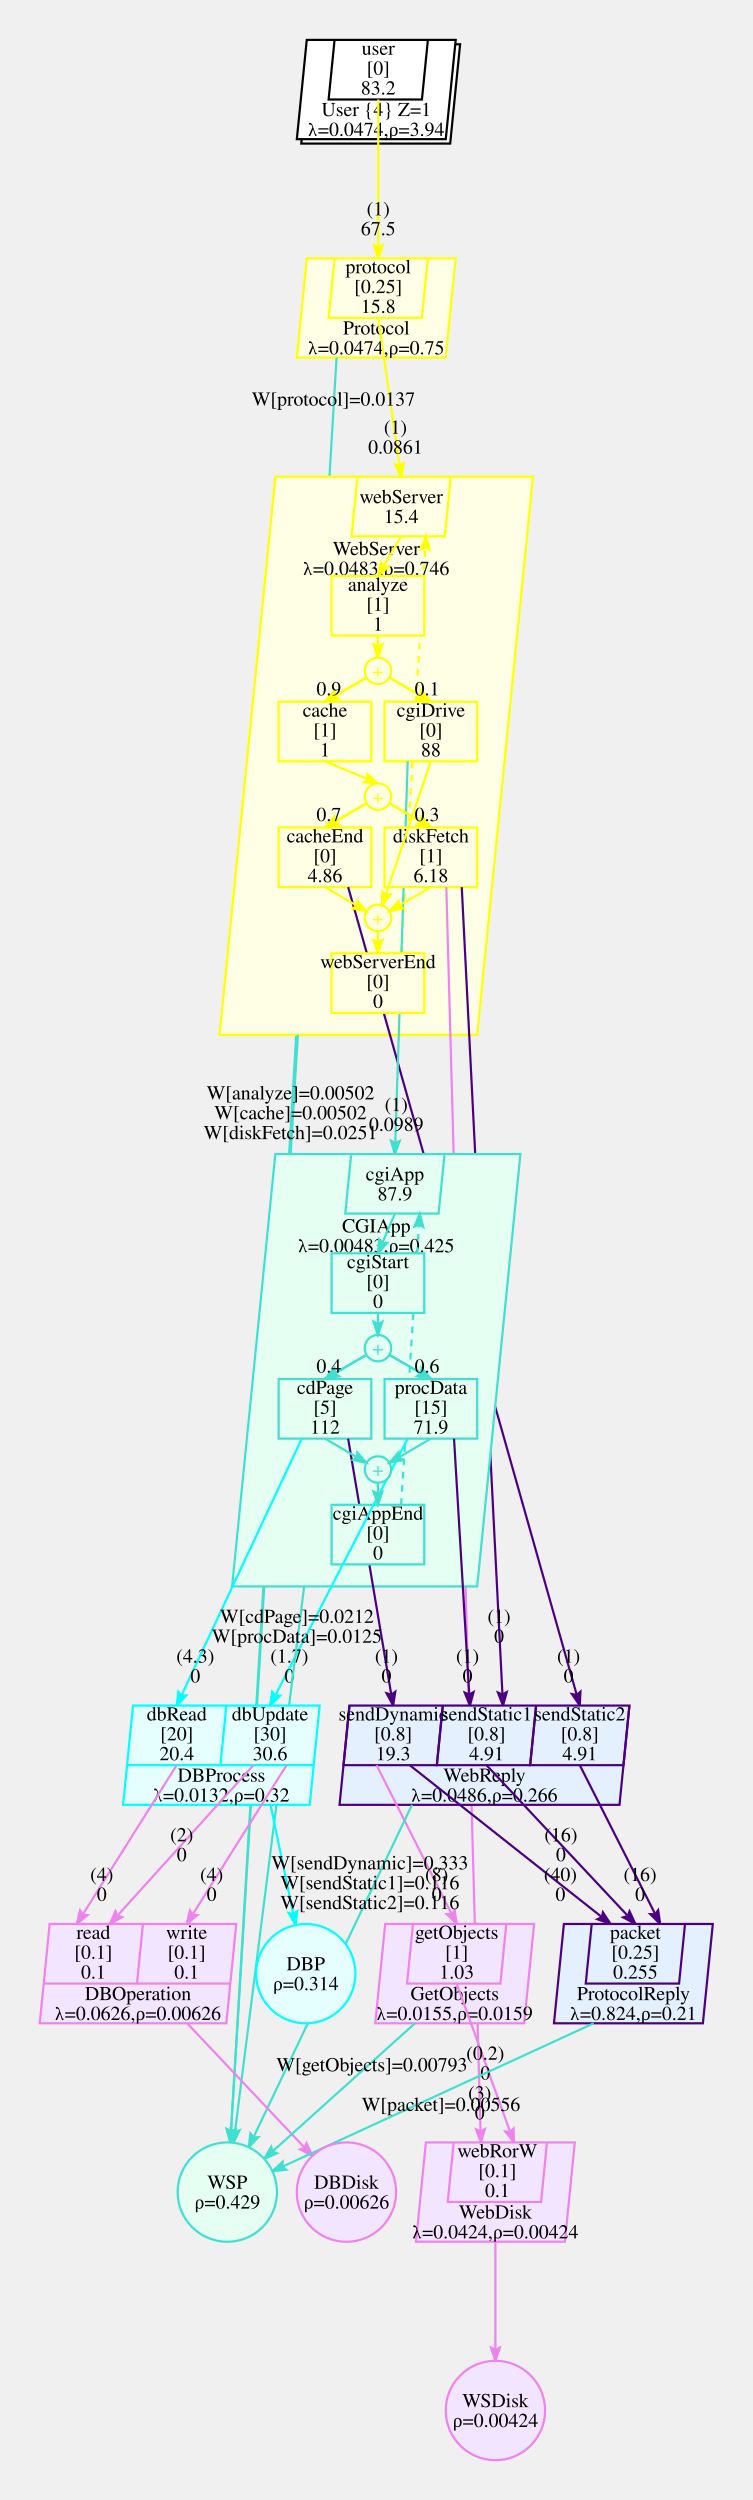
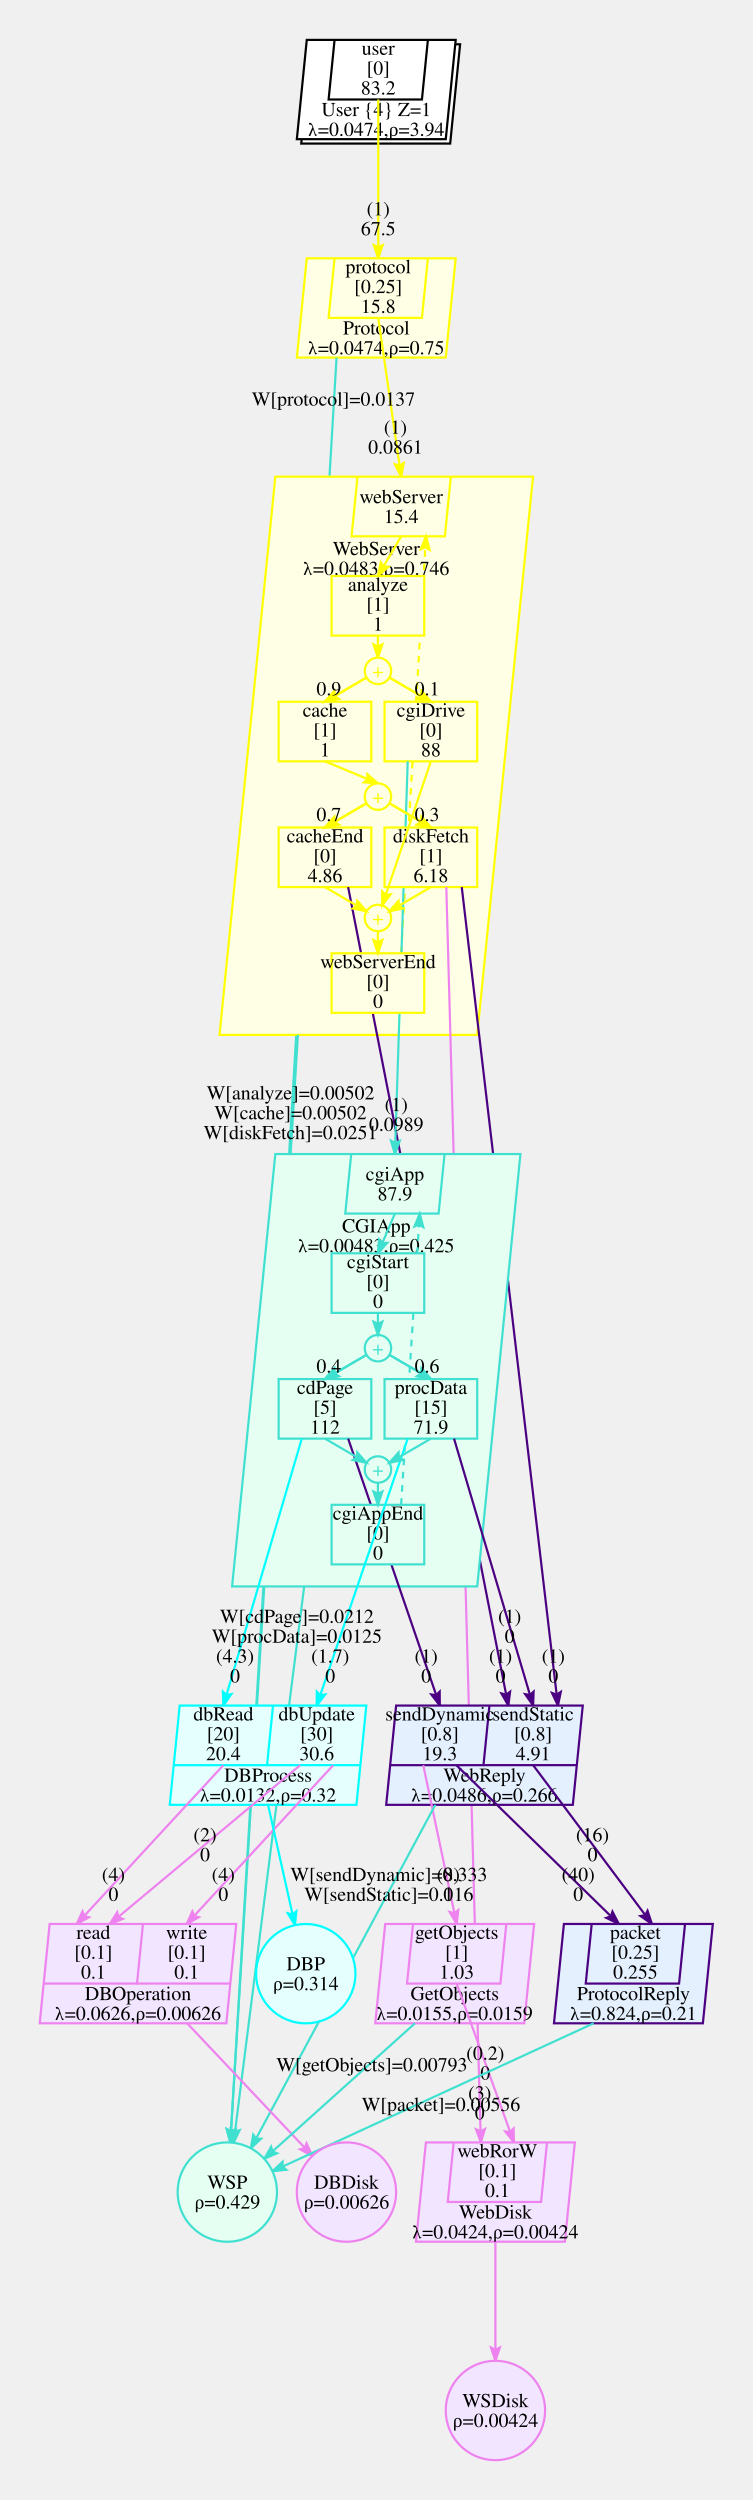
<svg xmlns="http://www.w3.org/2000/svg" width="4.737in" height="15.736in" viewBox="0 0 8528 28325">
  <polygon fill="#ffffff" stroke="black" stroke-width="25" points="3526.25,500 5213.75,500 5101.25,1625 3413.75,1625 " />
  <polygon fill="#ffffff" stroke="black" stroke-width="25" points="3476.25,450 5163.75,450 5051.25,1575 3363.75,1575 " />
  <text x="4264" y="1538" font-family="Times" font-style="Roman" font-size="225" fill="black" text-anchor="middle">λ=0.0474,ρ=3.94</text>
  <text x="4264" y="1313" font-family="Times" font-style="Roman" font-size="225" fill="black" text-anchor="middle">User {4} Z=1</text>
  <polyline stroke="black" stroke-width="25" fill="none" points="3791.25,450 3723.75,1125 4781.25,1125 4848.75,450 " />
  <text x="4286" y="1069" font-family="Times" font-style="Roman" font-size="225" fill="black" text-anchor="middle">83.2</text>
  <text x="4286" y="844" font-family="Times" font-style="Roman" font-size="225" fill="black" text-anchor="middle">[0]</text>
  <text x="4286" y="619" font-family="Times" font-style="Roman" font-size="225" fill="black" text-anchor="middle">user</text>
  <line x1="4286.25" y1="1125" x2="4286.25" y2="2925" stroke="Yellow" stroke-width="25" />
  <polygon fill="Yellow" stroke="Yellow" stroke-width="25" points="4286.25,2925 4336.25,2775 4286.25,2800 4236.25,2775 " />
  <text x="4286" y="2663" font-family="Times" font-style="Roman" font-size="225" fill="black" text-anchor="middle">67.5</text>
  <text x="4286" y="2438" font-family="Times" font-style="Roman" font-size="225" fill="black" text-anchor="middle">(1)</text>
  <polygon fill="#ffffe5" stroke="Yellow" stroke-width="25" points="3476.25,2925 5163.75,2925 5051.25,4050 3363.75,4050 " />
  <text x="4264" y="4013" font-family="Times" font-style="Roman" font-size="225" fill="black" text-anchor="middle">λ=0.0474,ρ=0.75</text>
  <text x="4264" y="3788" font-family="Times" font-style="Roman" font-size="225" fill="black" text-anchor="middle">Protocol</text>
  <polyline stroke="Yellow" stroke-width="25" fill="none" points="3791.25,2925 3723.75,3600 4781.25,3600 4848.75,2925 " />
  <text x="4286" y="3544" font-family="Times" font-style="Roman" font-size="225" fill="black" text-anchor="middle">15.8</text>
  <text x="4286" y="3319" font-family="Times" font-style="Roman" font-size="225" fill="black" text-anchor="middle">[0.25]</text>
  <text x="4286" y="3094" font-family="Times" font-style="Roman" font-size="225" fill="black" text-anchor="middle">protocol</text>
  <line x1="4286.25" y1="3600" x2="4546.25" y2="5400" stroke="Yellow" stroke-width="25" />
  <polygon fill="Yellow" stroke="Yellow" stroke-width="25" points="4546.25,5400 4574.29,5244.39 4528.38,5276.28 4475.32,5258.69 " />
  <text x="4481" y="5138" font-family="Times" font-style="Roman" font-size="225" fill="black" text-anchor="middle">0.0861</text>
  <text x="4481" y="4913" font-family="Times" font-style="Roman" font-size="225" fill="black" text-anchor="middle">(1)</text>
  <line x1="3813.75" y1="4050" x2="2609.68" y2="24276" stroke="Turquoise" stroke-width="25" />
  <polygon fill="Turquoise" stroke="Turquoise" stroke-width="25" points="2609.68,24276 2668.5,24129.2 2617.11,24151.2 2568.68,24123.3 " />
  <text x="3778" y="4594" font-family="Times" font-style="Roman" font-size="225" fill="black" text-anchor="middle">W[protocol]=0.0137</text>
  <polygon fill="#ffffe5" stroke="Yellow" stroke-width="25" points="3120,5400 6040,5400 5407.5,11725 2487.5,11725 " />
  <text x="4264" y="6513" font-family="Times" font-style="Roman" font-size="225" fill="black" text-anchor="middle">λ=0.0483,ρ=0.746</text>
  <text x="4264" y="6288" font-family="Times" font-style="Roman" font-size="225" fill="black" text-anchor="middle">WebServer</text>
  <polyline stroke="Yellow" stroke-width="25" fill="none" points="4051.25,5400 3983.75,6075 5041.25,6075 5108.75,5400 " />
  <text x="4546" y="5925" font-family="Times" font-style="Roman" font-size="225" fill="black" text-anchor="middle">15.4</text>
  <text x="4546" y="5700" font-family="Times" font-style="Roman" font-size="225" fill="black" text-anchor="middle">webServer</text>
  <line x1="4546.25" y1="6075" x2="4282.5" y2="6525" stroke="Yellow" stroke-width="25" />
  <polygon fill="Yellow" stroke="Yellow" stroke-width="25" points="4282.5,6525 4401.49,6420.87 4345.71,6417.16 4315.21,6370.31 " />
  <line x1="4545" y1="10800" x2="4827.5" y2="6075" stroke-dasharray="75" stroke="Yellow" stroke-width="25" />
  <polygon fill="Yellow" stroke="Yellow" stroke-width="25" points="4827.5,6075 4768.64,6221.75 4820.04,6199.78 4868.46,6227.72 " />
  <polygon fill="#ffffe5" stroke="Yellow" stroke-width="25" points="3757.5,7200 3757.5,6525 4807.5,6525 4807.5,7200 3757.5,7200 " />
  <text x="4283" y="7144" font-family="Times" font-style="Roman" font-size="225" fill="black" text-anchor="middle">1</text>
  <text x="4283" y="6919" font-family="Times" font-style="Roman" font-size="225" fill="black" text-anchor="middle">[1]</text>
  <text x="4283" y="6694" font-family="Times" font-style="Roman" font-size="225" fill="black" text-anchor="middle">analyze</text>
  <polygon fill="#ffffe5" stroke="Yellow" stroke-width="25" points="3157.5,8625 3157.5,7950 4207.5,7950 4207.5,8625 3157.5,8625 " />
  <text x="3683" y="8569" font-family="Times" font-style="Roman" font-size="225" fill="black" text-anchor="middle">1</text>
  <text x="3683" y="8344" font-family="Times" font-style="Roman" font-size="225" fill="black" text-anchor="middle">[1]</text>
  <text x="3683" y="8119" font-family="Times" font-style="Roman" font-size="225" fill="black" text-anchor="middle">cache</text>
  <polygon fill="#ffffe5" stroke="Yellow" stroke-width="25" points="3157.5,10050 3157.5,9375 4207.5,9375 4207.5,10050 3157.5,10050 " />
-   <line x1="3945" y1="10050" x2="6570" y2="19325" stroke="Indigo" stroke-width="25" />
-   <polygon fill="Indigo" stroke="Indigo" stroke-width="25" points="6570,19325 6577.26,19167.1 6535.96,19204.7 6481.04,19194.3 " />
-   <text x="6443" y="19063" font-family="Times" font-style="Roman" font-size="225" fill="black" text-anchor="middle">0</text>
-   <text x="6443" y="18838" font-family="Times" font-style="Roman" font-size="225" fill="black" text-anchor="middle">(1)</text>
+   <line x1="3945" y1="10050" x2="5760" y2="19325" stroke="Indigo" stroke-width="25" />
+   <polygon fill="Indigo" stroke="Indigo" stroke-width="25" points="5760,19325 5780.26,19168.2 5735.99,19202.3 5682.12,19187.4 " />
+   <text x="5672" y="19063" font-family="Times" font-style="Roman" font-size="225" fill="black" text-anchor="middle">0</text>
+   <text x="5672" y="18838" font-family="Times" font-style="Roman" font-size="225" fill="black" text-anchor="middle">(1)</text>
  <text x="3683" y="9994" font-family="Times" font-style="Roman" font-size="225" fill="black" text-anchor="middle">4.86</text>
  <text x="3683" y="9769" font-family="Times" font-style="Roman" font-size="225" fill="black" text-anchor="middle">[0]</text>
  <text x="3683" y="9544" font-family="Times" font-style="Roman" font-size="225" fill="black" text-anchor="middle">cacheEnd</text>
  <polygon fill="#ffffe5" stroke="Yellow" stroke-width="25" points="4357.5,8625 4357.5,7950 5407.5,7950 5407.5,8625 4357.5,8625 " />
  <line x1="4620" y1="8625" x2="4475" y2="13075" stroke="Turquoise" stroke-width="25" />
  <polygon fill="Turquoise" stroke="Turquoise" stroke-width="25" points="4475,13075 4529.86,12926.7 4479.07,12950.1 4429.91,12923.5 " />
  <text x="4490" y="12813" font-family="Times" font-style="Roman" font-size="225" fill="black" text-anchor="middle">0.0989</text>
  <text x="4490" y="12588" font-family="Times" font-style="Roman" font-size="225" fill="black" text-anchor="middle">(1)</text>
  <text x="4883" y="8569" font-family="Times" font-style="Roman" font-size="225" fill="black" text-anchor="middle">88</text>
  <text x="4883" y="8344" font-family="Times" font-style="Roman" font-size="225" fill="black" text-anchor="middle">[0]</text>
  <text x="4883" y="8119" font-family="Times" font-style="Roman" font-size="225" fill="black" text-anchor="middle">cgiDrive</text>
  <polygon fill="#ffffe5" stroke="Yellow" stroke-width="25" points="4357.5,10050 4357.5,9375 5407.5,9375 5407.5,10050 4357.5,10050 " />
  <line x1="5057.5" y1="10050" x2="5448.75" y2="24275" stroke="Violet" stroke-width="25" />
  <polygon fill="Violet" stroke="Violet" stroke-width="25" points="5448.75,24275 5494.61,24123.7 5445.31,24150 5394.64,24126.4 " />
  <text x="5436" y="24013" font-family="Times" font-style="Roman" font-size="225" fill="black" text-anchor="middle">0</text>
  <text x="5436" y="23788" font-family="Times" font-style="Roman" font-size="225" fill="black" text-anchor="middle">(3)</text>
-   <line x1="5232.5" y1="10050" x2="5700" y2="19325" stroke="Indigo" stroke-width="25" />
-   <polygon fill="Indigo" stroke="Indigo" stroke-width="25" points="5700,19325 5742.39,19172.7 5693.71,19200.2 5642.51,19177.7 " />
-   <text x="5655" y="18613" font-family="Times" font-style="Roman" font-size="225" fill="black" text-anchor="middle">0</text>
-   <text x="5655" y="18388" font-family="Times" font-style="Roman" font-size="225" fill="black" text-anchor="middle">(1)</text>
+   <line x1="5232.5" y1="10050" x2="6322.5" y2="19325" stroke="Indigo" stroke-width="25" />
+   <polygon fill="Indigo" stroke="Indigo" stroke-width="25" points="6322.5,19325 6354.65,19170.2 6307.91,19200.9 6255.33,19181.9 " />
+   <text x="6270" y="19063" font-family="Times" font-style="Roman" font-size="225" fill="black" text-anchor="middle">0</text>
+   <text x="6270" y="18838" font-family="Times" font-style="Roman" font-size="225" fill="black" text-anchor="middle">(1)</text>
  <text x="4883" y="9994" font-family="Times" font-style="Roman" font-size="225" fill="black" text-anchor="middle">6.18</text>
  <text x="4883" y="9769" font-family="Times" font-style="Roman" font-size="225" fill="black" text-anchor="middle">[1]</text>
  <text x="4883" y="9544" font-family="Times" font-style="Roman" font-size="225" fill="black" text-anchor="middle">diskFetch</text>
  <polygon fill="#ffffe5" stroke="Yellow" stroke-width="25" points="3757.5,11475 3757.5,10800 4807.5,10800 4807.5,11475 3757.5,11475 " />
  <text x="4283" y="11419" font-family="Times" font-style="Roman" font-size="225" fill="black" text-anchor="middle">0</text>
  <text x="4283" y="11194" font-family="Times" font-style="Roman" font-size="225" fill="black" text-anchor="middle">[0]</text>
  <text x="4283" y="10969" font-family="Times" font-style="Roman" font-size="225" fill="black" text-anchor="middle">webServerEnd</text>
  <line x1="4282.5" y1="7200" x2="4282.5" y2="7450" stroke="Yellow" stroke-width="25" />
  <polygon fill="Yellow" stroke="Yellow" stroke-width="25" points="4282.5,7450 4332.5,7300 4282.5,7325 4232.5,7300 " />
  <line x1="3682.5" y1="8625" x2="4282.5" y2="8875" stroke="Yellow" stroke-width="25" />
  <polygon fill="Yellow" stroke="Yellow" stroke-width="25" points="4282.5,8875 4163.27,8771.15 4167.12,8826.92 4124.81,8863.46 " />
  <circle cx="4283" cy="7600" r="150" fill="#ffffe5" stroke="Yellow" stroke-width="25" />
  <text x="4283" y="7675" font-family="Times" font-style="Roman" font-size="225" fill="Yellow" text-anchor="middle">+</text>
  <line x1="4152.93" y1="7675.58" x2="3682.5" y2="7950" stroke="Yellow" stroke-width="25" />
  <polygon fill="Yellow" stroke="Yellow" stroke-width="25" points="3682.5,7950 3837.26,7917.61 3790.47,7887.02 3786.87,7831.23 " />
  <line x1="4412.07" y1="7675.58" x2="4882.5" y2="7950" stroke="Yellow" stroke-width="25" />
  <polygon fill="Yellow" stroke="Yellow" stroke-width="25" points="4882.5,7950 4778.13,7831.23 4774.53,7887.02 4727.74,7917.61 " />
  <line x1="4152.93" y1="7675.58" x2="3682.5" y2="7950" stroke="Yellow" stroke-width="25" />
  <polygon fill="Yellow" stroke="Yellow" stroke-width="25" points="3682.5,7950 3837.26,7917.61 3790.47,7887.02 3786.87,7831.23 " />
  <line x1="4412.07" y1="7675.58" x2="4882.5" y2="7950" stroke="Yellow" stroke-width="25" />
  <polygon fill="Yellow" stroke="Yellow" stroke-width="25" points="4882.5,7950 4778.13,7831.23 4774.53,7887.02 4727.74,7917.61 " />
  <text x="3726" y="7877" font-family="Times" font-style="Roman" font-size="225" fill="black" text-anchor="middle">0.9</text>
  <text x="4839" y="7877" font-family="Times" font-style="Roman" font-size="225" fill="black" text-anchor="middle">0.1</text>
  <circle cx="4283" cy="10400" r="150" fill="#ffffe5" stroke="Yellow" stroke-width="25" />
  <text x="4283" y="10475" font-family="Times" font-style="Roman" font-size="225" fill="Yellow" text-anchor="middle">+</text>
  <line x1="3682.5" y1="10050" x2="4152.93" y2="10324.4" stroke="Yellow" stroke-width="25" />
  <polygon fill="Yellow" stroke="Yellow" stroke-width="25" points="4152.93,10324.4 4048.56,10205.6 4044.96,10261.4 3998.17,10292 " />
  <line x1="4882.5" y1="8625" x2="4330.53" y2="10257.9" stroke="Yellow" stroke-width="25" />
  <polygon fill="Yellow" stroke="Yellow" stroke-width="25" points="4330.53,10257.9 4425.94,10131.8 4370.56,10139.5 4331.2,10099.8 " />
  <line x1="4882.5" y1="10050" x2="4412.07" y2="10324.4" stroke="Yellow" stroke-width="25" />
  <polygon fill="Yellow" stroke="Yellow" stroke-width="25" points="4412.07,10324.4 4566.83,10292 4520.04,10261.4 4516.44,10205.6 " />
  <circle cx="4283" cy="9025" r="150" fill="#ffffe5" stroke="Yellow" stroke-width="25" />
  <text x="4283" y="9100" font-family="Times" font-style="Roman" font-size="225" fill="Yellow" text-anchor="middle">+</text>
  <line x1="4152.93" y1="9100.58" x2="3682.5" y2="9375" stroke="Yellow" stroke-width="25" />
  <polygon fill="Yellow" stroke="Yellow" stroke-width="25" points="3682.5,9375 3837.26,9342.61 3790.47,9312.02 3786.87,9256.23 " />
  <line x1="4412.07" y1="9100.58" x2="4882.5" y2="9375" stroke="Yellow" stroke-width="25" />
  <polygon fill="Yellow" stroke="Yellow" stroke-width="25" points="4882.5,9375 4778.13,9256.23 4774.53,9312.02 4727.74,9342.61 " />
  <line x1="4152.93" y1="9100.58" x2="3682.5" y2="9375" stroke="Yellow" stroke-width="25" />
  <polygon fill="Yellow" stroke="Yellow" stroke-width="25" points="3682.5,9375 3837.26,9342.61 3790.47,9312.02 3786.87,9256.23 " />
  <line x1="4412.07" y1="9100.58" x2="4882.5" y2="9375" stroke="Yellow" stroke-width="25" />
  <polygon fill="Yellow" stroke="Yellow" stroke-width="25" points="4882.5,9375 4778.13,9256.23 4774.53,9312.02 4727.74,9342.61 " />
  <text x="3726" y="9302" font-family="Times" font-style="Roman" font-size="225" fill="black" text-anchor="middle">0.7</text>
  <text x="4839" y="9302" font-family="Times" font-style="Roman" font-size="225" fill="black" text-anchor="middle">0.3</text>
  <line x1="4282.5" y1="10550" x2="4282.5" y2="10800" stroke="Yellow" stroke-width="25" />
  <polygon fill="Yellow" stroke="Yellow" stroke-width="25" points="4282.5,10800 4332.5,10650 4282.5,10675 4232.5,10650 " />
  <line x1="3375.62" y1="11725" x2="2610.48" y2="24276" stroke="Turquoise" stroke-width="25" />
  <polygon fill="Turquoise" stroke="Turquoise" stroke-width="25" points="2610.48,24276 2669.51,24129.4 2618.08,24151.3 2569.7,24123.3 " />
  <text x="3292" y="12906" font-family="Times" font-style="Roman" font-size="225" fill="black" text-anchor="middle">W[diskFetch]=0.0251</text>
  <text x="3292" y="12681" font-family="Times" font-style="Roman" font-size="225" fill="black" text-anchor="middle">W[cache]=0.00502</text>
  <text x="3292" y="12456" font-family="Times" font-style="Roman" font-size="225" fill="black" text-anchor="middle">W[analyze]=0.00502</text>
  <polygon fill="#e5fff2" stroke="Turquoise" stroke-width="25" points="3120,13075 5897.5,13075 5407.5,17975 2630,17975 " />
  <text x="4264" y="14188" font-family="Times" font-style="Roman" font-size="225" fill="black" text-anchor="middle">λ=0.00483,ρ=0.425</text>
  <text x="4264" y="13963" font-family="Times" font-style="Roman" font-size="225" fill="black" text-anchor="middle">CGIApp</text>
  <polyline stroke="Turquoise" stroke-width="25" fill="none" points="3980,13075 3912.5,13750 4970,13750 5037.5,13075 " />
  <text x="4475" y="13600" font-family="Times" font-style="Roman" font-size="225" fill="black" text-anchor="middle">87.9</text>
  <text x="4475" y="13375" font-family="Times" font-style="Roman" font-size="225" fill="black" text-anchor="middle">cgiApp</text>
  <line x1="4475" y1="13750" x2="4282.5" y2="14200" stroke="Turquoise" stroke-width="25" />
  <polygon fill="Turquoise" stroke="Turquoise" stroke-width="25" points="4282.5,14200 4387.47,14081.8 4331.66,14085.1 4295.52,14042.4 " />
  <line x1="4545" y1="17050" x2="4756.25" y2="13750" stroke-dasharray="75" stroke="Turquoise" stroke-width="25" />
  <polygon fill="Turquoise" stroke="Turquoise" stroke-width="25" points="4756.25,13750 4696.77,13896.5 4748.26,13874.7 4796.57,13902.9 " />
  <polygon fill="#e5fff2" stroke="Turquoise" stroke-width="25" points="3157.5,16300 3157.5,15625 4207.5,15625 4207.5,16300 3157.5,16300 " />
-   <line x1="3420" y1="16300" x2="2002.5" y2="19325" stroke="Cyan" stroke-width="25" />
-   <polygon fill="Cyan" stroke="Cyan" stroke-width="25" points="2002.5,19325 2111.42,19210.4 2055.54,19211.8 2020.87,19168 " />
-   <text x="2213" y="19063" font-family="Times" font-style="Roman" font-size="225" fill="black" text-anchor="middle">0</text>
-   <text x="2213" y="18838" font-family="Times" font-style="Roman" font-size="225" fill="black" text-anchor="middle">(4.3)</text>
-   <line x1="3945" y1="16300" x2="4455" y2="19325" stroke="Indigo" stroke-width="25" />
-   <polygon fill="Indigo" stroke="Indigo" stroke-width="25" points="4455,19325 4479.37,19168.8 4434.22,19201.7 4380.76,19185.4 " />
-   <text x="4379" y="19063" font-family="Times" font-style="Roman" font-size="225" fill="black" text-anchor="middle">0</text>
-   <text x="4379" y="18838" font-family="Times" font-style="Roman" font-size="225" fill="black" text-anchor="middle">(1)</text>
+   <line x1="3420" y1="16300" x2="2531.25" y2="19325" stroke="Cyan" stroke-width="25" />
+   <polygon fill="Cyan" stroke="Cyan" stroke-width="25" points="2531.25,19325 2621.51,19195.2 2566.49,19205.1 2525.56,19167 " />
+   <text x="2663" y="19063" font-family="Times" font-style="Roman" font-size="225" fill="black" text-anchor="middle">0</text>
+   <text x="2663" y="18838" font-family="Times" font-style="Roman" font-size="225" fill="black" text-anchor="middle">(4.3)</text>
+   <line x1="3945" y1="16300" x2="4983.75" y2="19325" stroke="Indigo" stroke-width="25" />
+   <polygon fill="Indigo" stroke="Indigo" stroke-width="25" points="4983.75,19325 4982.32,19166.9 4943.15,19206.8 4887.74,19199.4 " />
+   <text x="4829" y="19063" font-family="Times" font-style="Roman" font-size="225" fill="black" text-anchor="middle">0</text>
+   <text x="4829" y="18838" font-family="Times" font-style="Roman" font-size="225" fill="black" text-anchor="middle">(1)</text>
  <text x="3683" y="16244" font-family="Times" font-style="Roman" font-size="225" fill="black" text-anchor="middle">112</text>
  <text x="3683" y="16019" font-family="Times" font-style="Roman" font-size="225" fill="black" text-anchor="middle">[5]</text>
  <text x="3683" y="15794" font-family="Times" font-style="Roman" font-size="225" fill="black" text-anchor="middle">cdPage</text>
  <polygon fill="#e5fff2" stroke="Turquoise" stroke-width="25" points="3757.5,17725 3757.5,17050 4807.5,17050 4807.5,17725 3757.5,17725 " />
  <text x="4283" y="17669" font-family="Times" font-style="Roman" font-size="225" fill="black" text-anchor="middle">0</text>
  <text x="4283" y="17444" font-family="Times" font-style="Roman" font-size="225" fill="black" text-anchor="middle">[0]</text>
  <text x="4283" y="17219" font-family="Times" font-style="Roman" font-size="225" fill="black" text-anchor="middle">cgiAppEnd</text>
  <polygon fill="#e5fff2" stroke="Turquoise" stroke-width="25" points="3757.5,14875 3757.5,14200 4807.5,14200 4807.5,14875 3757.5,14875 " />
  <text x="4283" y="14819" font-family="Times" font-style="Roman" font-size="225" fill="black" text-anchor="middle">0</text>
  <text x="4283" y="14594" font-family="Times" font-style="Roman" font-size="225" fill="black" text-anchor="middle">[0]</text>
  <text x="4283" y="14369" font-family="Times" font-style="Roman" font-size="225" fill="black" text-anchor="middle">cgiStart</text>
  <polygon fill="#e5fff2" stroke="Turquoise" stroke-width="25" points="4357.5,16300 4357.5,15625 5407.5,15625 5407.5,16300 4357.5,16300 " />
-   <line x1="4620" y1="16300" x2="3060" y2="19325" stroke="Cyan" stroke-width="25" />
-   <polygon fill="Cyan" stroke="Cyan" stroke-width="25" points="3060,19325 3173.19,19214.6 3117.29,19213.9 3084.31,19168.8 " />
-   <text x="3279" y="19063" font-family="Times" font-style="Roman" font-size="225" fill="black" text-anchor="middle">0</text>
-   <text x="3279" y="18838" font-family="Times" font-style="Roman" font-size="225" fill="black" text-anchor="middle">(1.7)</text>
-   <line x1="5145" y1="16300" x2="5325" y2="19325" stroke="Indigo" stroke-width="25" />
-   <polygon fill="Indigo" stroke="Indigo" stroke-width="25" points="5325,19325 5366,19172.3 5317.58,19200.2 5266.18,19178.2 " />
-   <text x="5298" y="19063" font-family="Times" font-style="Roman" font-size="225" fill="black" text-anchor="middle">0</text>
-   <text x="5298" y="18838" font-family="Times" font-style="Roman" font-size="225" fill="black" text-anchor="middle">(1)</text>
+   <line x1="4620" y1="16300" x2="3588.75" y2="19325" stroke="Cyan" stroke-width="25" />
+   <polygon fill="Cyan" stroke="Cyan" stroke-width="25" points="3588.75,19325 3684.48,19199.2 3629.08,19206.7 3589.83,19166.9 " />
+   <text x="3742" y="19063" font-family="Times" font-style="Roman" font-size="225" fill="black" text-anchor="middle">0</text>
+   <text x="3742" y="18838" font-family="Times" font-style="Roman" font-size="225" fill="black" text-anchor="middle">(1.7)</text>
+   <line x1="5145" y1="16300" x2="6041.25" y2="19325" stroke="Indigo" stroke-width="25" />
+   <polygon fill="Indigo" stroke="Indigo" stroke-width="25" points="6041.25,19325 6046.58,19167 6005.74,19205.1 5950.7,19195.4 " />
+   <text x="5775" y="18613" font-family="Times" font-style="Roman" font-size="225" fill="black" text-anchor="middle">0</text>
+   <text x="5775" y="18388" font-family="Times" font-style="Roman" font-size="225" fill="black" text-anchor="middle">(1)</text>
  <text x="4883" y="16244" font-family="Times" font-style="Roman" font-size="225" fill="black" text-anchor="middle">71.9</text>
  <text x="4883" y="16019" font-family="Times" font-style="Roman" font-size="225" fill="black" text-anchor="middle">[15]</text>
  <text x="4883" y="15794" font-family="Times" font-style="Roman" font-size="225" fill="black" text-anchor="middle">procData</text>
  <circle cx="4283" cy="16650" r="150" fill="#e5fff2" stroke="Turquoise" stroke-width="25" />
  <text x="4283" y="16725" font-family="Times" font-style="Roman" font-size="225" fill="Turquoise" text-anchor="middle">+</text>
  <line x1="3682.5" y1="16300" x2="4152.93" y2="16574.4" stroke="Turquoise" stroke-width="25" />
  <polygon fill="Turquoise" stroke="Turquoise" stroke-width="25" points="4152.93,16574.4 4048.56,16455.6 4044.96,16511.4 3998.17,16542 " />
  <line x1="4882.5" y1="16300" x2="4412.07" y2="16574.4" stroke="Turquoise" stroke-width="25" />
  <polygon fill="Turquoise" stroke="Turquoise" stroke-width="25" points="4412.07,16574.4 4566.83,16542 4520.04,16511.4 4516.44,16455.6 " />
  <circle cx="4283" cy="15275" r="150" fill="#e5fff2" stroke="Turquoise" stroke-width="25" />
  <text x="4283" y="15350" font-family="Times" font-style="Roman" font-size="225" fill="Turquoise" text-anchor="middle">+</text>
  <line x1="4152.93" y1="15350.6" x2="3682.5" y2="15625" stroke="Turquoise" stroke-width="25" />
  <polygon fill="Turquoise" stroke="Turquoise" stroke-width="25" points="3682.5,15625 3837.26,15592.6 3790.47,15562 3786.87,15506.2 " />
  <line x1="4412.07" y1="15350.6" x2="4882.5" y2="15625" stroke="Turquoise" stroke-width="25" />
  <polygon fill="Turquoise" stroke="Turquoise" stroke-width="25" points="4882.5,15625 4778.13,15506.2 4774.53,15562 4727.74,15592.6 " />
  <line x1="4152.93" y1="15350.6" x2="3682.5" y2="15625" stroke="Turquoise" stroke-width="25" />
  <polygon fill="Turquoise" stroke="Turquoise" stroke-width="25" points="3682.5,15625 3837.26,15592.6 3790.47,15562 3786.87,15506.2 " />
  <line x1="4412.07" y1="15350.6" x2="4882.5" y2="15625" stroke="Turquoise" stroke-width="25" />
  <polygon fill="Turquoise" stroke="Turquoise" stroke-width="25" points="4882.5,15625 4778.13,15506.2 4774.53,15562 4727.74,15592.6 " />
  <text x="3726" y="15552" font-family="Times" font-style="Roman" font-size="225" fill="black" text-anchor="middle">0.4</text>
  <text x="4839" y="15552" font-family="Times" font-style="Roman" font-size="225" fill="black" text-anchor="middle">0.6</text>
  <line x1="4282.5" y1="16800" x2="4282.5" y2="17050" stroke="Turquoise" stroke-width="25" />
  <polygon fill="Turquoise" stroke="Turquoise" stroke-width="25" points="4282.5,17050 4332.5,16900 4282.5,16925 4232.5,16900 " />
  <line x1="4282.5" y1="14875" x2="4282.5" y2="15125" stroke="Turquoise" stroke-width="25" />
  <polygon fill="Turquoise" stroke="Turquoise" stroke-width="25" points="4282.5,15125 4332.5,14975 4282.5,15000 4232.5,14975 " />
  <line x1="3446.88" y1="17975" x2="2647.05" y2="24279.5" stroke="Turquoise" stroke-width="25" />
  <polygon fill="Turquoise" stroke="Turquoise" stroke-width="25" points="2647.05,24279.5 2715.53,24137 2662.78,24155.5 2616.32,24124.4 " />
  <text x="3364" y="18613" font-family="Times" font-style="Roman" font-size="225" fill="black" text-anchor="middle">W[procData]=0.0125</text>
  <text x="3364" y="18388" font-family="Times" font-style="Roman" font-size="225" fill="black" text-anchor="middle">W[cdPage]=0.0212</text>
-   <polygon fill="#e5ffff" stroke="Cyan" stroke-width="25" points="1507.5,19325 3622.5,19325 3510,20450 1395,20450 " />
-   <text x="2509" y="20413" font-family="Times" font-style="Roman" font-size="225" fill="black" text-anchor="middle">λ=0.0132,ρ=0.32</text>
-   <text x="2509" y="20188" font-family="Times" font-style="Roman" font-size="225" fill="black" text-anchor="middle">DBProcess</text>
-   <polyline stroke="Cyan" stroke-width="25" fill="none" points="1440,20000 2497.5,20000 2565,19325 " />
-   <text x="2003" y="19944" font-family="Times" font-style="Roman" font-size="225" fill="black" text-anchor="middle">20.4</text>
-   <text x="2003" y="19719" font-family="Times" font-style="Roman" font-size="225" fill="black" text-anchor="middle">[20]</text>
-   <text x="2003" y="19494" font-family="Times" font-style="Roman" font-size="225" fill="black" text-anchor="middle">dbRead</text>
-   <line x1="2002.5" y1="20000" x2="870" y2="21800" stroke="Violet" stroke-width="25" />
-   <polygon fill="Violet" stroke="Violet" stroke-width="25" points="870,21800 992.2,21699.7 936.567,21694.2 907.559,21646.4 " />
-   <text x="1153" y="21538" font-family="Times" font-style="Roman" font-size="225" fill="black" text-anchor="middle">0</text>
-   <text x="1153" y="21313" font-family="Times" font-style="Roman" font-size="225" fill="black" text-anchor="middle">(4)</text>
-   <line x1="2497.5" y1="20000" x2="3555" y2="20000" stroke="Cyan" stroke-width="25" />
-   <text x="3060" y="19944" font-family="Times" font-style="Roman" font-size="225" fill="black" text-anchor="middle">30.6</text>
-   <text x="3060" y="19719" font-family="Times" font-style="Roman" font-size="225" fill="black" text-anchor="middle">[30]</text>
-   <text x="3060" y="19494" font-family="Times" font-style="Roman" font-size="225" fill="black" text-anchor="middle">dbUpdate</text>
-   <line x1="2872.5" y1="20000" x2="1245" y2="21800" stroke="Violet" stroke-width="25" />
-   <polygon fill="Violet" stroke="Violet" stroke-width="25" points="1245,21800 1382.69,21722.3 1328.83,21707.3 1308.51,21655.2 " />
-   <text x="2059" y="21088" font-family="Times" font-style="Roman" font-size="225" fill="black" text-anchor="middle">0</text>
-   <text x="2059" y="20863" font-family="Times" font-style="Roman" font-size="225" fill="black" text-anchor="middle">(2)</text>
-   <line x1="3247.5" y1="20000" x2="2115" y2="21800" stroke="Violet" stroke-width="25" />
-   <polygon fill="Violet" stroke="Violet" stroke-width="25" points="2115,21800 2237.2,21699.7 2181.57,21694.2 2152.56,21646.4 " />
-   <text x="2398" y="21538" font-family="Times" font-style="Roman" font-size="225" fill="black" text-anchor="middle">0</text>
-   <text x="2398" y="21313" font-family="Times" font-style="Roman" font-size="225" fill="black" text-anchor="middle">(4)</text>
-   <line x1="3065.62" y1="20450" x2="3350.02" y2="21811.9" stroke="Cyan" stroke-width="25" />
-   <polygon fill="Cyan" stroke="Cyan" stroke-width="25" points="3350.02,21811.9 3368.3,21654.8 3324.47,21689.5 3270.41,21675.3 " />
-   <polygon fill="#e5f0ff" stroke="Indigo" stroke-width="25" points="3960,19325 7132.5,19325 7020,20450 3847.5,20450 " />
+   <polygon fill="#e5ffff" stroke="Cyan" stroke-width="25" points="2036.25,19325 4151.25,19325 4038.75,20450 1923.75,20450 " />
+   <text x="3038" y="20413" font-family="Times" font-style="Roman" font-size="225" fill="black" text-anchor="middle">λ=0.0132,ρ=0.32</text>
+   <text x="3038" y="20188" font-family="Times" font-style="Roman" font-size="225" fill="black" text-anchor="middle">DBProcess</text>
+   <polyline stroke="Cyan" stroke-width="25" fill="none" points="1968.75,20000 3026.25,20000 3093.75,19325 " />
+   <text x="2531" y="19944" font-family="Times" font-style="Roman" font-size="225" fill="black" text-anchor="middle">20.4</text>
+   <text x="2531" y="19719" font-family="Times" font-style="Roman" font-size="225" fill="black" text-anchor="middle">[20]</text>
+   <text x="2531" y="19494" font-family="Times" font-style="Roman" font-size="225" fill="black" text-anchor="middle">dbRead</text>
+   <line x1="2531.25" y1="20000" x2="870" y2="21800" stroke="Violet" stroke-width="25" />
+   <polygon fill="Violet" stroke="Violet" stroke-width="25" points="870,21800 1008.48,21723.7 954.777,21708.1 934.989,21655.9 " />
+   <text x="1285" y="21538" font-family="Times" font-style="Roman" font-size="225" fill="black" text-anchor="middle">0</text>
+   <text x="1285" y="21313" font-family="Times" font-style="Roman" font-size="225" fill="black" text-anchor="middle">(4)</text>
+   <line x1="3026.25" y1="20000" x2="4083.75" y2="20000" stroke="Cyan" stroke-width="25" />
+   <text x="3589" y="19944" font-family="Times" font-style="Roman" font-size="225" fill="black" text-anchor="middle">30.6</text>
+   <text x="3589" y="19719" font-family="Times" font-style="Roman" font-size="225" fill="black" text-anchor="middle">[30]</text>
+   <text x="3589" y="19494" font-family="Times" font-style="Roman" font-size="225" fill="black" text-anchor="middle">dbUpdate</text>
+   <line x1="3401.25" y1="20000" x2="1245" y2="21800" stroke="Violet" stroke-width="25" />
+   <polygon fill="Violet" stroke="Violet" stroke-width="25" points="1245,21800 1392.19,21742.3 1340.96,21719.9 1328.11,21665.5 " />
+   <text x="2323" y="21088" font-family="Times" font-style="Roman" font-size="225" fill="black" text-anchor="middle">0</text>
+   <text x="2323" y="20863" font-family="Times" font-style="Roman" font-size="225" fill="black" text-anchor="middle">(2)</text>
+   <line x1="3776.25" y1="20000" x2="2115" y2="21800" stroke="Violet" stroke-width="25" />
+   <polygon fill="Violet" stroke="Violet" stroke-width="25" points="2115,21800 2253.48,21723.7 2199.78,21708.1 2179.99,21655.9 " />
+   <text x="2530" y="21538" font-family="Times" font-style="Roman" font-size="225" fill="black" text-anchor="middle">0</text>
+   <text x="2530" y="21313" font-family="Times" font-style="Roman" font-size="225" fill="black" text-anchor="middle">(4)</text>
+   <line x1="3037.5" y1="20450" x2="3342.29" y2="21813.5" stroke="Cyan" stroke-width="25" />
+   <polygon fill="Cyan" stroke="Cyan" stroke-width="25" points="3342.29,21813.5 3358.37,21656.3 3315.02,21691.6 3260.78,21678.1 " />
+   <polygon fill="#e5f0ff" stroke="Indigo" stroke-width="25" points="4488.75,19325 6603.75,19325 6491.25,20450 4376.25,20450 " />
  <text x="5490" y="20413" font-family="Times" font-style="Roman" font-size="225" fill="black" text-anchor="middle">λ=0.0486,ρ=0.266</text>
  <text x="5490" y="20188" font-family="Times" font-style="Roman" font-size="225" fill="black" text-anchor="middle">WebReply</text>
-   <polyline stroke="Indigo" stroke-width="25" fill="none" points="3960,19325 3892.5,20000 4950,20000 5017.5,19325 " />
-   <text x="4455" y="19944" font-family="Times" font-style="Roman" font-size="225" fill="black" text-anchor="middle">19.3</text>
-   <text x="4455" y="19719" font-family="Times" font-style="Roman" font-size="225" fill="black" text-anchor="middle">[0.8]</text>
-   <text x="4455" y="19494" font-family="Times" font-style="Roman" font-size="225" fill="black" text-anchor="middle">sendDynamic</text>
-   <line x1="4267.5" y1="20000" x2="5175" y2="21800" stroke="Violet" stroke-width="25" />
-   <polygon fill="Violet" stroke="Violet" stroke-width="25" points="5175,21800 5152.12,21643.6 5118.73,21688.4 5062.83,21688.6 " />
-   <text x="4948" y="21538" font-family="Times" font-style="Roman" font-size="225" fill="black" text-anchor="middle">0</text>
-   <text x="4948" y="21313" font-family="Times" font-style="Roman" font-size="225" fill="black" text-anchor="middle">(8)</text>
-   <line x1="4642.5" y1="20000" x2="6918.75" y2="21800" stroke="Indigo" stroke-width="25" />
-   <polygon fill="Indigo" stroke="Indigo" stroke-width="25" points="6918.75,21800 6832.11,21667.7 6820.7,21722.5 6770.08,21746.2 " />
-   <text x="6350" y="21538" font-family="Times" font-style="Roman" font-size="225" fill="black" text-anchor="middle">0</text>
-   <text x="6350" y="21313" font-family="Times" font-style="Roman" font-size="225" fill="black" text-anchor="middle">(40)</text>
-   <polyline stroke="Indigo" stroke-width="25" fill="none" points="5017.5,19325 4950,20000 6007.5,20000 6075,19325 " />
-   <text x="5513" y="19944" font-family="Times" font-style="Roman" font-size="225" fill="black" text-anchor="middle">4.91</text>
-   <text x="5513" y="19719" font-family="Times" font-style="Roman" font-size="225" fill="black" text-anchor="middle">[0.8]</text>
-   <text x="5513" y="19494" font-family="Times" font-style="Roman" font-size="225" fill="black" text-anchor="middle">sendStatic1</text>
-   <line x1="5512.5" y1="20000" x2="7200" y2="21800" stroke="Indigo" stroke-width="25" />
-   <polygon fill="Indigo" stroke="Indigo" stroke-width="25" points="7200,21800 7133.89,21656.4 7114.51,21708.8 7060.93,21724.8 " />
-   <text x="6356" y="21088" font-family="Times" font-style="Roman" font-size="225" fill="black" text-anchor="middle">0</text>
-   <text x="6356" y="20863" font-family="Times" font-style="Roman" font-size="225" fill="black" text-anchor="middle">(16)</text>
-   <polyline stroke="Indigo" stroke-width="25" fill="none" points="6075,19325 6007.5,20000 7065,20000 7132.5,19325 " />
-   <text x="6570" y="19944" font-family="Times" font-style="Roman" font-size="225" fill="black" text-anchor="middle">4.91</text>
-   <text x="6570" y="19719" font-family="Times" font-style="Roman" font-size="225" fill="black" text-anchor="middle">[0.8]</text>
-   <text x="6570" y="19494" font-family="Times" font-style="Roman" font-size="225" fill="black" text-anchor="middle">sendStatic2</text>
-   <line x1="6570" y1="20000" x2="7481.25" y2="21800" stroke="Indigo" stroke-width="25" />
-   <polygon fill="Indigo" stroke="Indigo" stroke-width="25" points="7481.25,21800 7458.11,21643.6 7424.79,21688.5 7368.89,21688.8 " />
-   <text x="7253" y="21538" font-family="Times" font-style="Roman" font-size="225" fill="black" text-anchor="middle">0</text>
-   <text x="7253" y="21313" font-family="Times" font-style="Roman" font-size="225" fill="black" text-anchor="middle">(16)</text>
-   <line x1="4668.75" y1="20450" x2="2818.39" y2="24329.8" stroke="Turquoise" stroke-width="25" />
-   <polygon fill="Turquoise" stroke="Turquoise" stroke-width="25" points="2818.39,24329.8 2928.09,24215.9 2872.2,24217 2837.83,24172.9 " />
-   <text x="4191" y="21631" font-family="Times" font-style="Roman" font-size="225" fill="black" text-anchor="middle">W[sendStatic2]=0.116</text>
-   <text x="4191" y="21406" font-family="Times" font-style="Roman" font-size="225" fill="black" text-anchor="middle">W[sendStatic1]=0.116</text>
-   <text x="4191" y="21181" font-family="Times" font-style="Roman" font-size="225" fill="black" text-anchor="middle">W[sendDynamic]=0.333</text>
+   <polyline stroke="Indigo" stroke-width="25" fill="none" points="4421.25,20000 5478.75,20000 5546.25,19325 " />
+   <text x="4984" y="19944" font-family="Times" font-style="Roman" font-size="225" fill="black" text-anchor="middle">19.3</text>
+   <text x="4984" y="19719" font-family="Times" font-style="Roman" font-size="225" fill="black" text-anchor="middle">[0.8]</text>
+   <text x="4984" y="19494" font-family="Times" font-style="Roman" font-size="225" fill="black" text-anchor="middle">sendDynamic</text>
+   <line x1="4796.25" y1="20000" x2="5175" y2="21800" stroke="Violet" stroke-width="25" />
+   <polygon fill="Violet" stroke="Violet" stroke-width="25" points="5175,21800 5193.04,21642.9 5149.26,21677.7 5095.19,21663.5 " />
+   <text x="5080" y="21538" font-family="Times" font-style="Roman" font-size="225" fill="black" text-anchor="middle">0</text>
+   <text x="5080" y="21313" font-family="Times" font-style="Roman" font-size="225" fill="black" text-anchor="middle">(8)</text>
+   <line x1="5171.25" y1="20000" x2="7012.5" y2="21800" stroke="Indigo" stroke-width="25" />
+   <polygon fill="Indigo" stroke="Indigo" stroke-width="25" points="7012.5,21800 6940.19,21659.4 6923.12,21712.6 6870.29,21730.9 " />
+   <text x="6552" y="21538" font-family="Times" font-style="Roman" font-size="225" fill="black" text-anchor="middle">0</text>
+   <text x="6552" y="21313" font-family="Times" font-style="Roman" font-size="225" fill="black" text-anchor="middle">(40)</text>
+   <line x1="5478.75" y1="20000" x2="6536.25" y2="20000" stroke="Indigo" stroke-width="25" />
+   <text x="6041" y="19944" font-family="Times" font-style="Roman" font-size="225" fill="black" text-anchor="middle">4.91</text>
+   <text x="6041" y="19719" font-family="Times" font-style="Roman" font-size="225" fill="black" text-anchor="middle">[0.8]</text>
+   <text x="6041" y="19494" font-family="Times" font-style="Roman" font-size="225" fill="black" text-anchor="middle">sendStatic</text>
+   <line x1="6041.25" y1="20000" x2="7387.5" y2="21800" stroke="Indigo" stroke-width="25" />
+   <polygon fill="Indigo" stroke="Indigo" stroke-width="25" points="7387.5,21800 7337.7,21649.9 7312.63,21699.9 7257.62,21709.8 " />
+   <text x="6714" y="21088" font-family="Times" font-style="Roman" font-size="225" fill="black" text-anchor="middle">0</text>
+   <text x="6714" y="20863" font-family="Times" font-style="Roman" font-size="225" fill="black" text-anchor="middle">(16)</text>
+   <line x1="4933.12" y1="20450" x2="2842.44" y2="24342" stroke="Turquoise" stroke-width="25" />
+   <polygon fill="Turquoise" stroke="Turquoise" stroke-width="25" points="2842.44,24342 2957.47,24233.5 2901.59,24231.9 2869.38,24186.2 " />
+   <text x="4406" y="21538" font-family="Times" font-style="Roman" font-size="225" fill="black" text-anchor="middle">W[sendStatic]=0.116</text>
+   <text x="4406" y="21313" font-family="Times" font-style="Roman" font-size="225" fill="black" text-anchor="middle">W[sendDynamic]=0.333</text>
  <polygon fill="#f2e5ff" stroke="Violet" stroke-width="25" points="562.5,21800 2677.5,21800 2565,22925 450,22925 " />
  <text x="1564" y="22888" font-family="Times" font-style="Roman" font-size="225" fill="black" text-anchor="middle">λ=0.0626,ρ=0.00626</text>
  <text x="1564" y="22663" font-family="Times" font-style="Roman" font-size="225" fill="black" text-anchor="middle">DBOperation</text>
  <polyline stroke="Violet" stroke-width="25" fill="none" points="495,22475 1552.5,22475 1620,21800 " />
  <text x="1058" y="22419" font-family="Times" font-style="Roman" font-size="225" fill="black" text-anchor="middle">0.1</text>
  <text x="1058" y="22194" font-family="Times" font-style="Roman" font-size="225" fill="black" text-anchor="middle">[0.1]</text>
  <text x="1058" y="21969" font-family="Times" font-style="Roman" font-size="225" fill="black" text-anchor="middle">read</text>
  <line x1="1552.5" y1="22475" x2="2610" y2="22475" stroke="Violet" stroke-width="25" />
  <text x="2115" y="22419" font-family="Times" font-style="Roman" font-size="225" fill="black" text-anchor="middle">0.1</text>
  <text x="2115" y="22194" font-family="Times" font-style="Roman" font-size="225" fill="black" text-anchor="middle">[0.1]</text>
  <text x="2115" y="21969" font-family="Times" font-style="Roman" font-size="225" fill="black" text-anchor="middle">write</text>
  <line x1="2120.62" y1="22925" x2="3540.09" y2="24428.5" stroke="Violet" stroke-width="25" />
  <polygon fill="Violet" stroke="Violet" stroke-width="25" points="3540.09,24428.5 3473.48,24285.1 3454.28,24337.6 3400.76,24353.7 " />
  <circle cx="3465" cy="22363" r="563" fill="#e5ffff" stroke="Cyan" stroke-width="25" />
  <text x="3465" y="22550" font-family="Times" font-style="Roman" font-size="225" fill="black" text-anchor="middle">ρ=0.314</text>
  <text x="3465" y="22325" font-family="Times" font-style="Roman" font-size="225" fill="black" text-anchor="middle">DBP</text>
  <polygon fill="#f2e5ff" stroke="Violet" stroke-width="25" points="4365,21800 6052.5,21800 5940,22925 4252.5,22925 " />
  <text x="5153" y="22888" font-family="Times" font-style="Roman" font-size="225" fill="black" text-anchor="middle">λ=0.0155,ρ=0.0159</text>
  <text x="5153" y="22663" font-family="Times" font-style="Roman" font-size="225" fill="black" text-anchor="middle">GetObjects</text>
  <polyline stroke="Violet" stroke-width="25" fill="none" points="4680,21800 4612.5,22475 5670,22475 5737.5,21800 " />
  <text x="5175" y="22419" font-family="Times" font-style="Roman" font-size="225" fill="black" text-anchor="middle">1.03</text>
  <text x="5175" y="22194" font-family="Times" font-style="Roman" font-size="225" fill="black" text-anchor="middle">[1]</text>
  <text x="5175" y="21969" font-family="Times" font-style="Roman" font-size="225" fill="black" text-anchor="middle">getObjects</text>
  <line x1="5175" y1="22475" x2="5823.75" y2="24275" stroke="Violet" stroke-width="25" />
  <polygon fill="Violet" stroke="Violet" stroke-width="25" points="5823.75,24275 5819.93,24116.9 5781.37,24157.4 5725.85,24150.8 " />
  <text x="5499" y="23563" font-family="Times" font-style="Roman" font-size="225" fill="black" text-anchor="middle">0</text>
  <text x="5499" y="23338" font-family="Times" font-style="Roman" font-size="225" fill="black" text-anchor="middle">(0.2)</text>
  <line x1="4702.5" y1="22925" x2="2994.46" y2="24461.3" stroke="Turquoise" stroke-width="25" />
  <polygon fill="Turquoise" stroke="Turquoise" stroke-width="25" points="2994.46,24461.3 3139.42,24398.2 3087.4,24377.7 3072.55,24323.8 " />
  <text x="4214" y="23469" font-family="Times" font-style="Roman" font-size="225" fill="black" text-anchor="middle">W[getObjects]=0.00793</text>
  <polygon fill="#e5f0ff" stroke="Indigo" stroke-width="25" points="6390,21800 8077.5,21800 7965,22925 6277.5,22925 " />
  <text x="7178" y="22888" font-family="Times" font-style="Roman" font-size="225" fill="black" text-anchor="middle">λ=0.824,ρ=0.21</text>
  <text x="7178" y="22663" font-family="Times" font-style="Roman" font-size="225" fill="black" text-anchor="middle">ProtocolReply</text>
  <polyline stroke="Indigo" stroke-width="25" fill="none" points="6705,21800 6637.5,22475 7695,22475 7762.5,21800 " />
  <text x="7200" y="22419" font-family="Times" font-style="Roman" font-size="225" fill="black" text-anchor="middle">0.255</text>
  <text x="7200" y="22194" font-family="Times" font-style="Roman" font-size="225" fill="black" text-anchor="middle">[0.25]</text>
  <text x="7200" y="21969" font-family="Times" font-style="Roman" font-size="225" fill="black" text-anchor="middle">packet</text>
  <line x1="6727.5" y1="22925" x2="3087.14" y2="24602.1" stroke="Turquoise" stroke-width="25" />
  <polygon fill="Turquoise" stroke="Turquoise" stroke-width="25" points="3087.14,24602.1 3244.3,24584.8 3200.67,24549.8 3202.45,24494 " />
  <text x="4997" y="23919" font-family="Times" font-style="Roman" font-size="225" fill="black" text-anchor="middle">W[packet]=0.00556</text>
  <circle cx="2576" cy="24838" r="563" fill="#e5fff2" stroke="Turquoise" stroke-width="25" />
  <text x="2576" y="25025" font-family="Times" font-style="Roman" font-size="225" fill="black" text-anchor="middle">ρ=0.429</text>
  <text x="2576" y="24800" font-family="Times" font-style="Roman" font-size="225" fill="black" text-anchor="middle">WSP</text>
  <circle cx="3926" cy="24838" r="563" fill="#f2e5ff" stroke="Violet" stroke-width="25" />
  <text x="3926" y="25025" font-family="Times" font-style="Roman" font-size="225" fill="black" text-anchor="middle">ρ=0.00626</text>
  <text x="3926" y="24800" font-family="Times" font-style="Roman" font-size="225" fill="black" text-anchor="middle">DBDisk</text>
  <polygon fill="#f2e5ff" stroke="Violet" stroke-width="25" points="4826.25,24275 6513.75,24275 6401.25,25400 4713.75,25400 " />
  <text x="5614" y="25363" font-family="Times" font-style="Roman" font-size="225" fill="black" text-anchor="middle">λ=0.0424,ρ=0.00424</text>
  <text x="5614" y="25138" font-family="Times" font-style="Roman" font-size="225" fill="black" text-anchor="middle">WebDisk</text>
  <polyline stroke="Violet" stroke-width="25" fill="none" points="5141.25,24275 5073.75,24950 6131.25,24950 6198.75,24275 " />
  <text x="5636" y="24894" font-family="Times" font-style="Roman" font-size="225" fill="black" text-anchor="middle">0.1</text>
  <text x="5636" y="24669" font-family="Times" font-style="Roman" font-size="225" fill="black" text-anchor="middle">[0.1]</text>
  <text x="5636" y="24444" font-family="Times" font-style="Roman" font-size="225" fill="black" text-anchor="middle">webRorW</text>
  <line x1="5613.75" y1="25400" x2="5613.75" y2="26750" stroke="Violet" stroke-width="25" />
  <polygon fill="Violet" stroke="Violet" stroke-width="25" points="5613.75,26750 5663.75,26600 5613.75,26625 5563.75,26600 " />
  <circle cx="5614" cy="27313" r="563" fill="#f2e5ff" stroke="Violet" stroke-width="25" />
  <text x="5614" y="27500" font-family="Times" font-style="Roman" font-size="225" fill="black" text-anchor="middle">ρ=0.00424</text>
  <text x="5614" y="27275" font-family="Times" font-style="Roman" font-size="225" fill="black" text-anchor="middle">WSDisk</text>
</svg>
